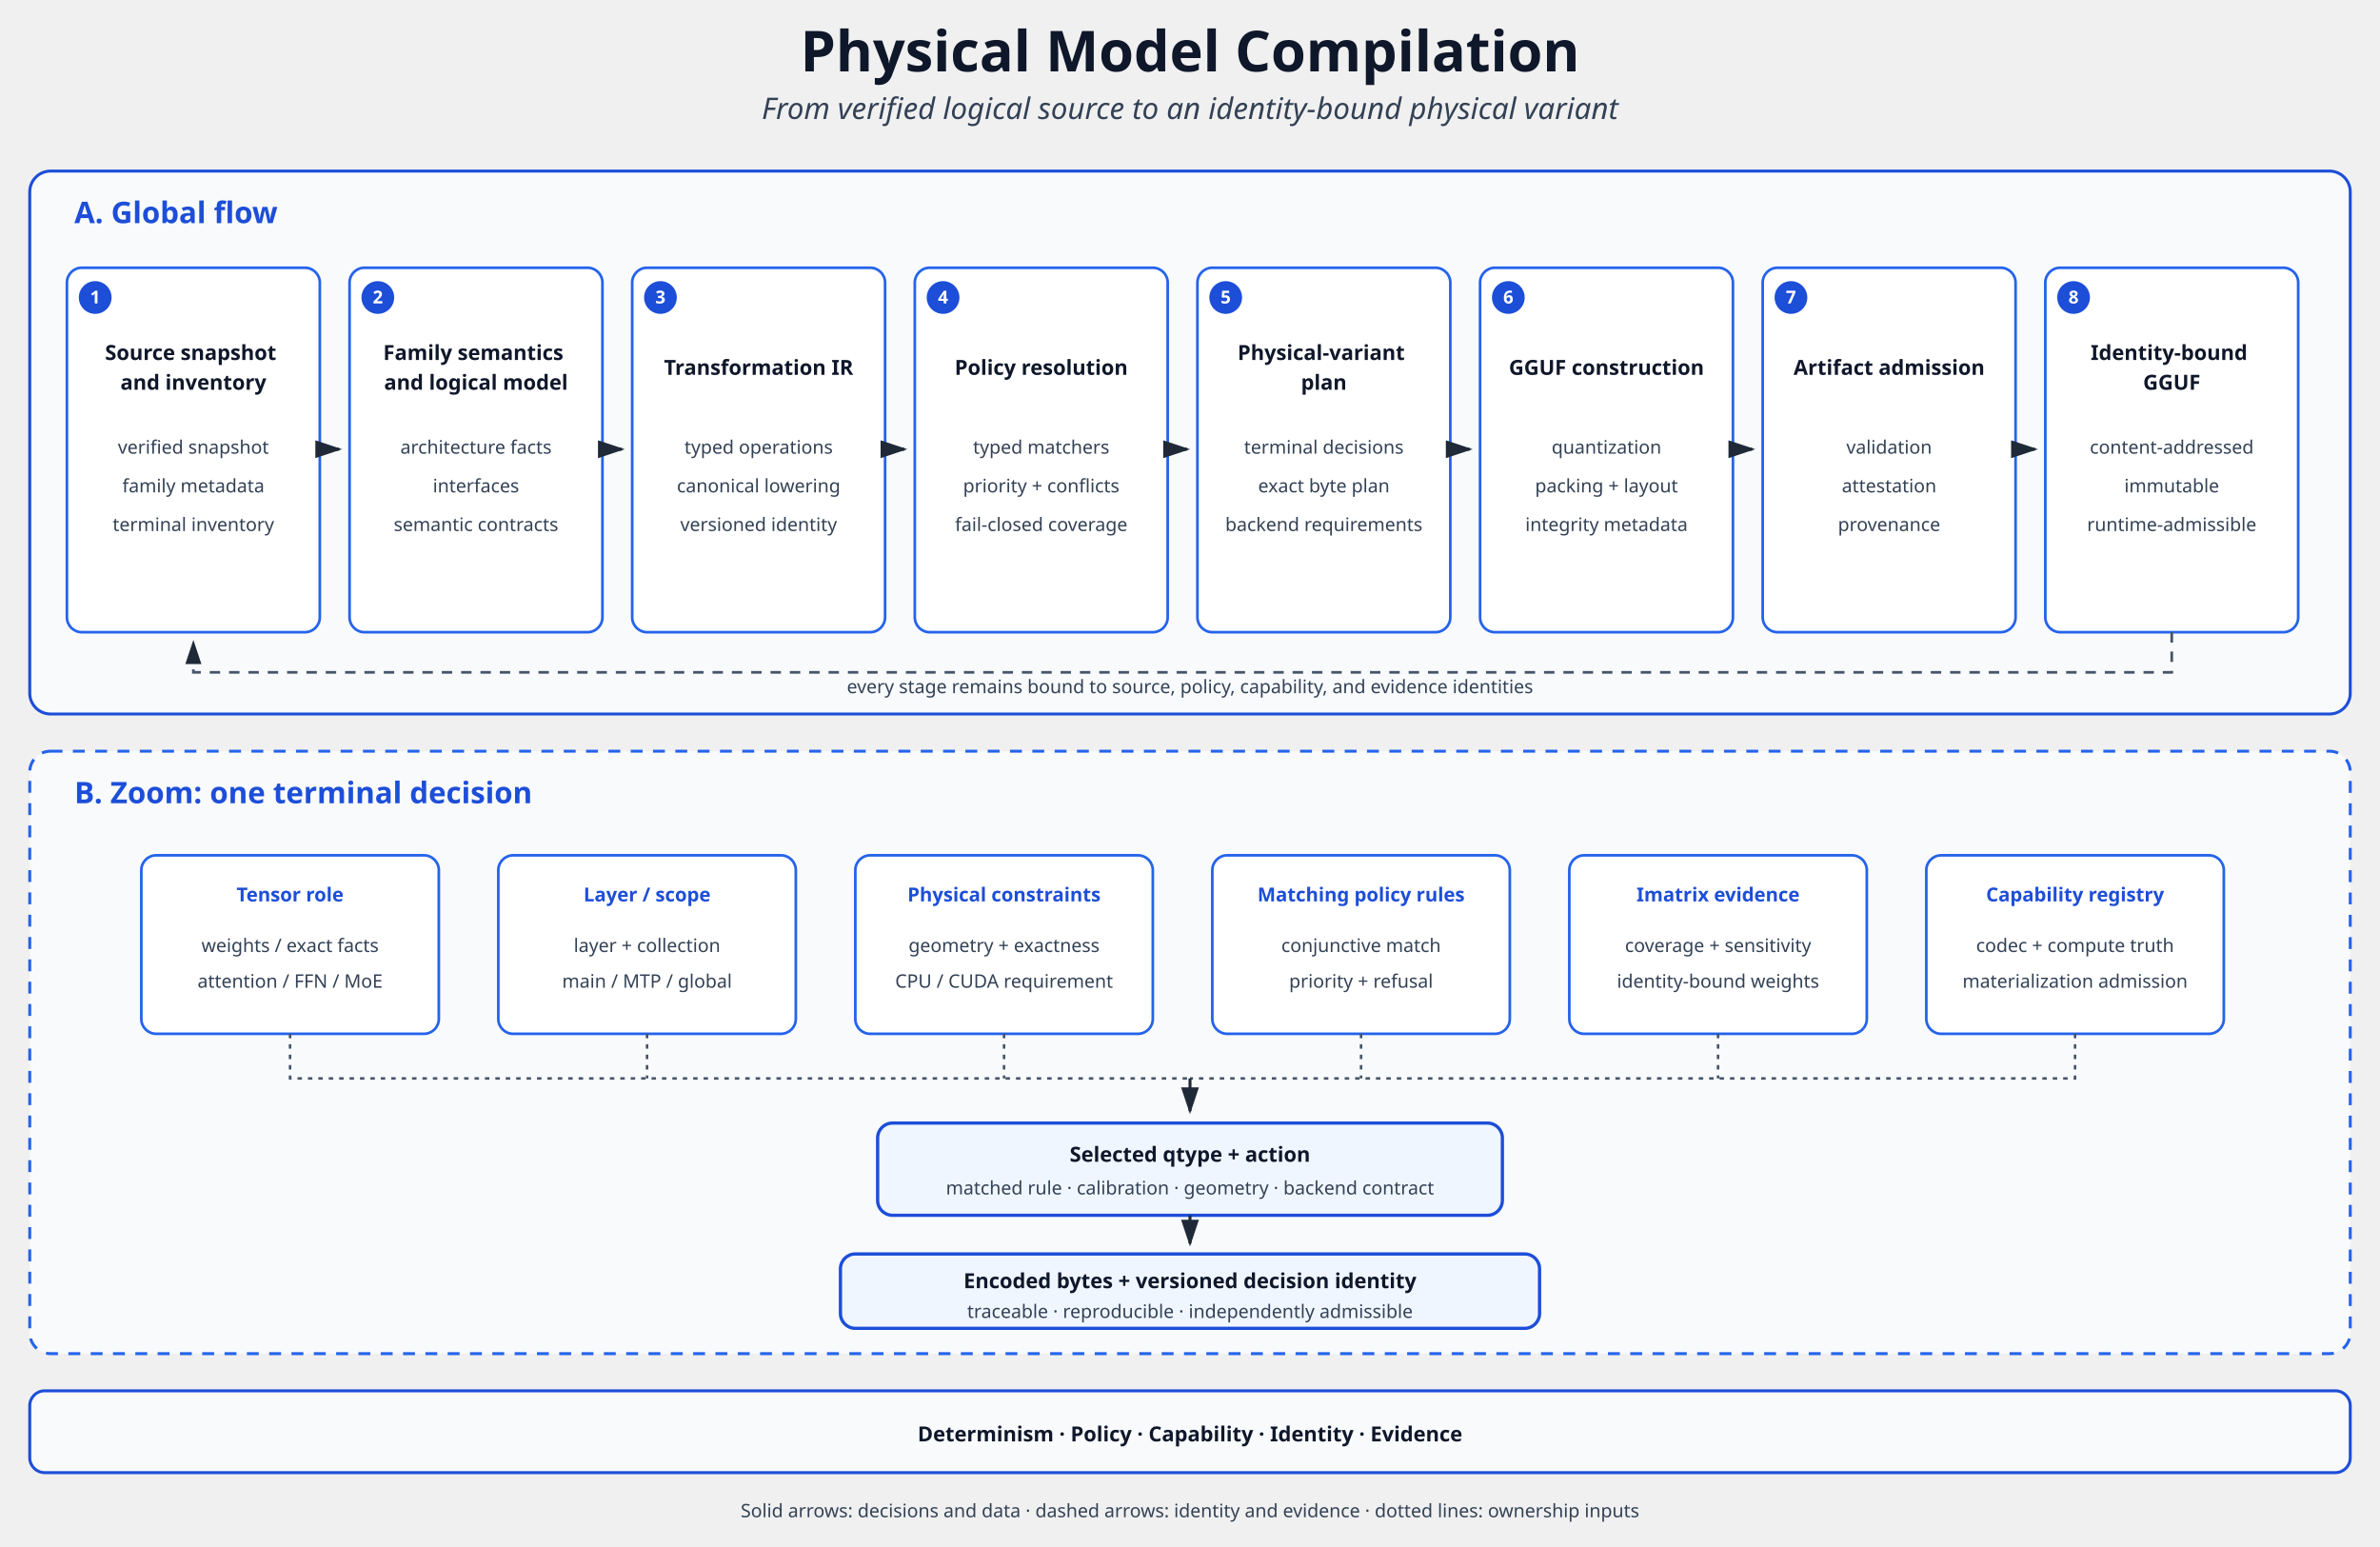
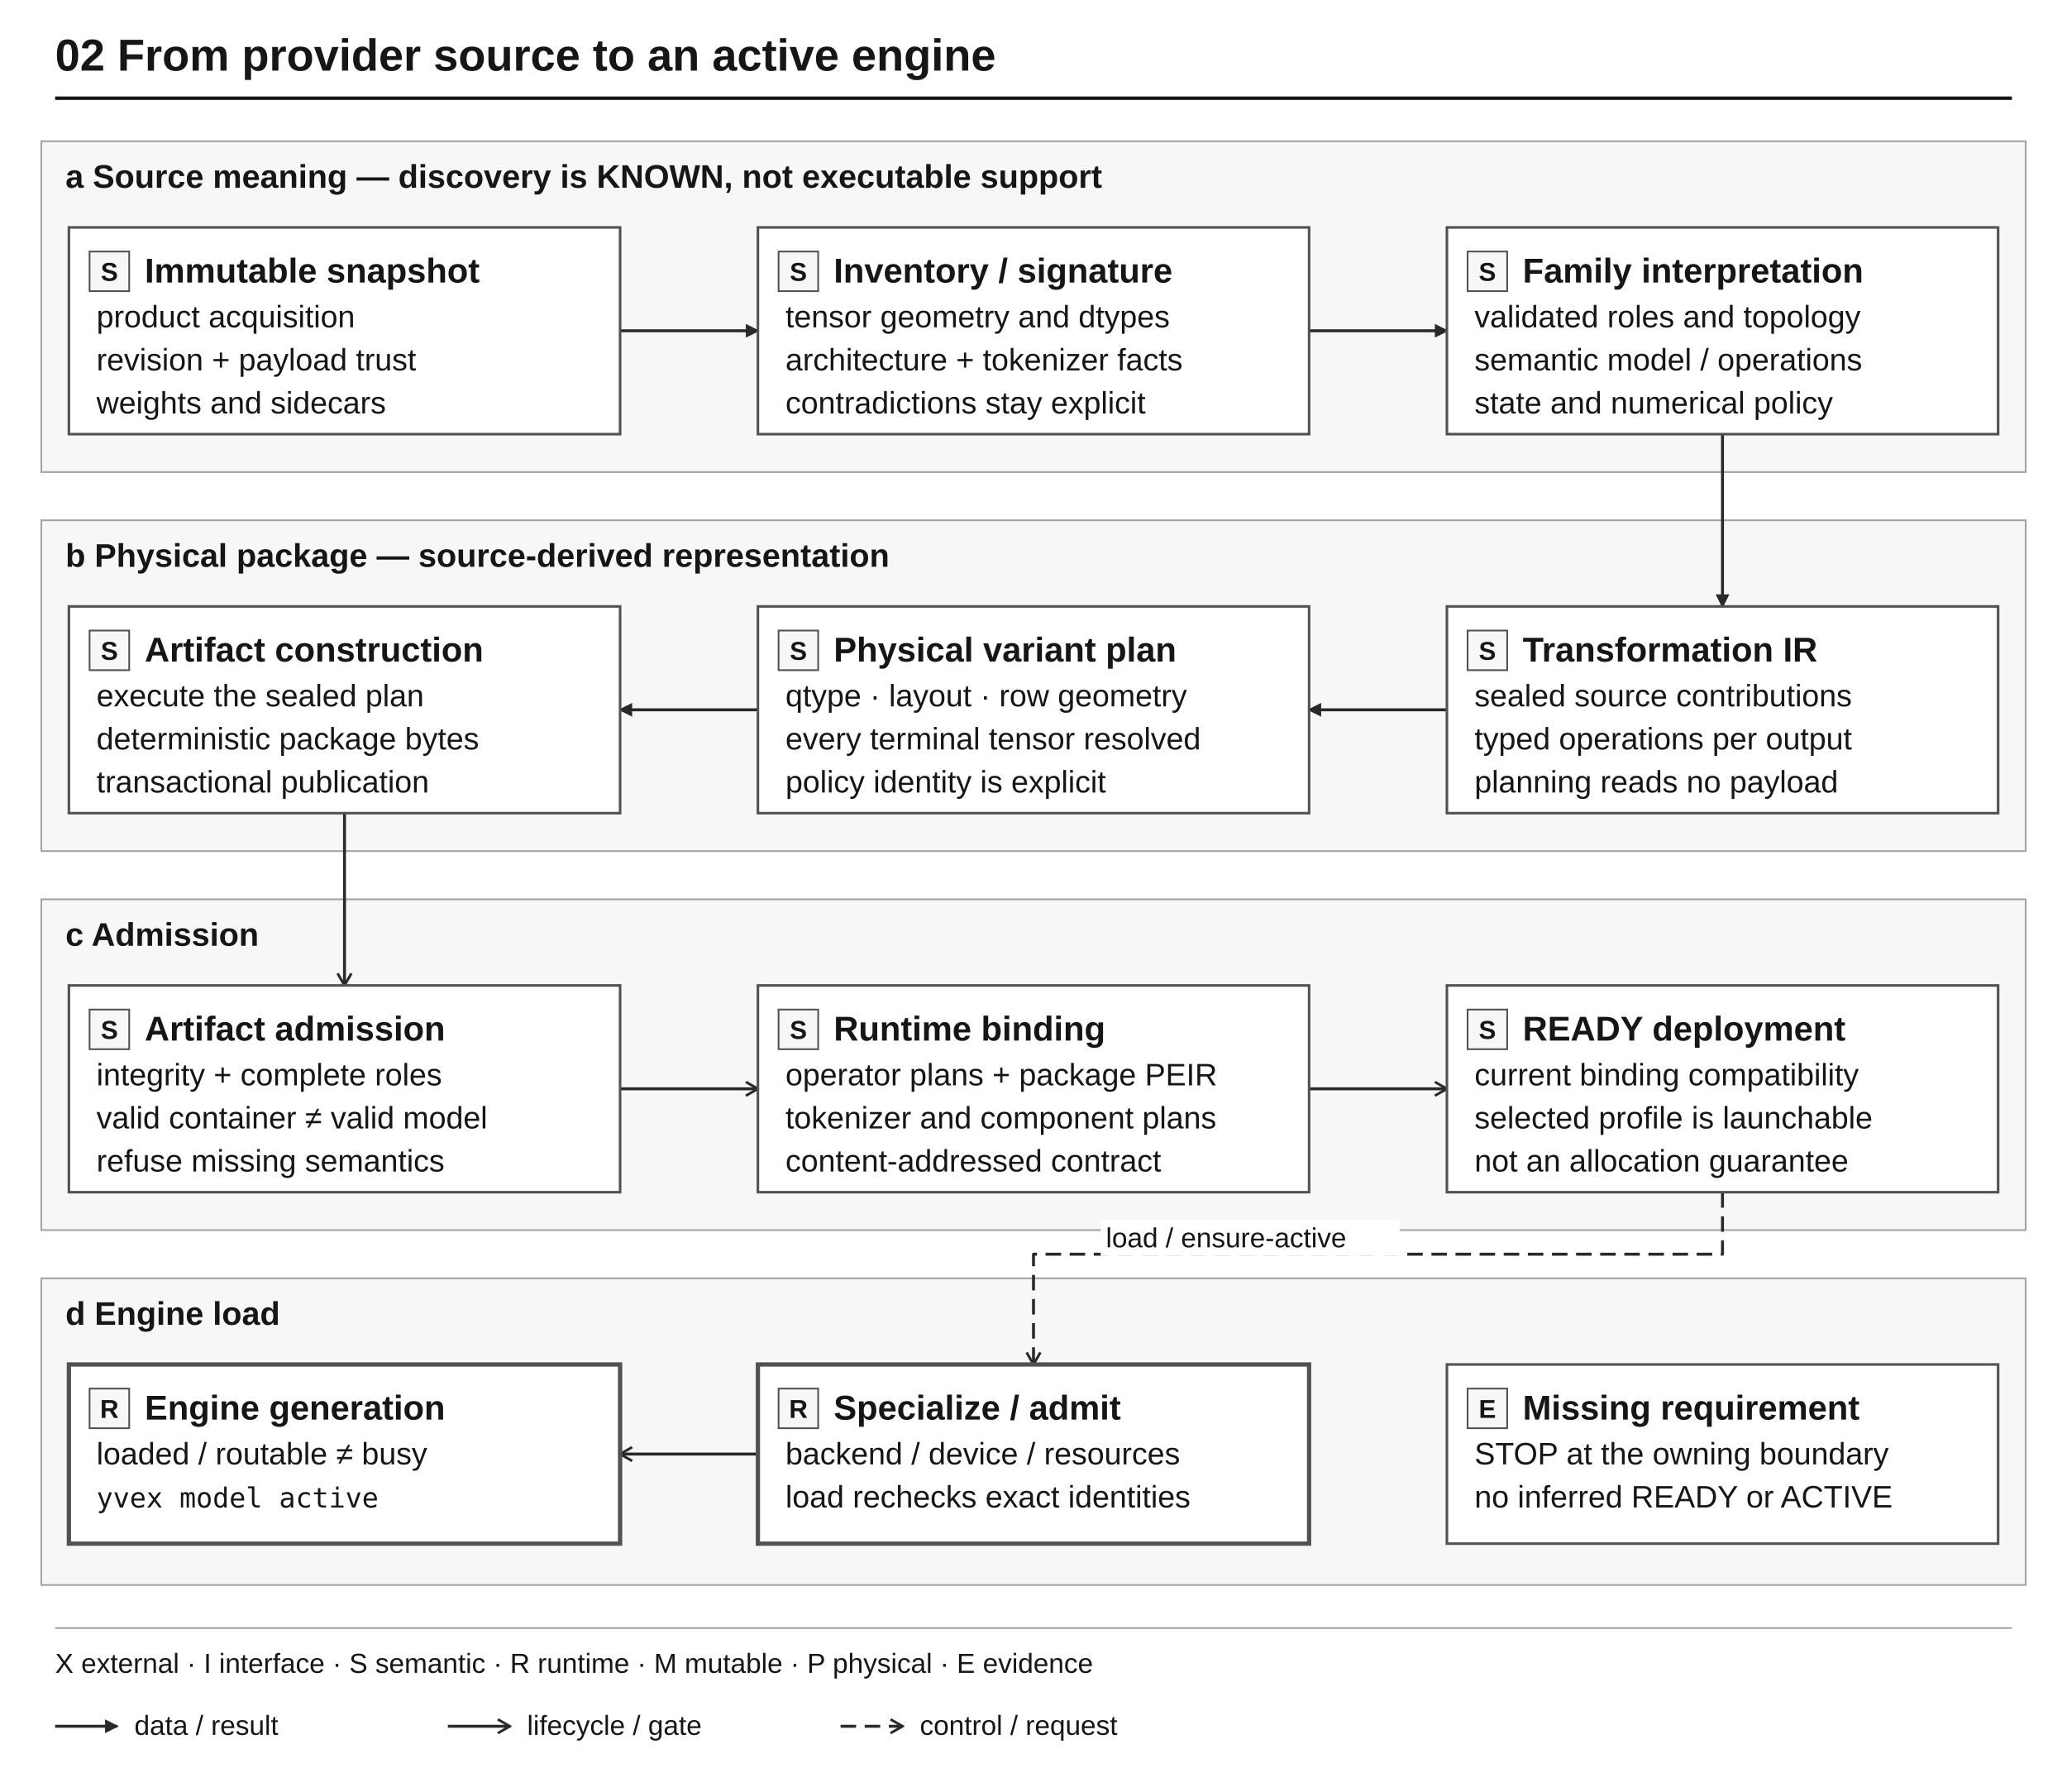
- <svg xmlns="http://www.w3.org/2000/svg" width="1600" height="1040" viewBox="0 0 1600 1040" role="img" aria-labelledby="title desc">
+ <svg xmlns="http://www.w3.org/2000/svg" width="1200" height="1040" viewBox="0 0 1200 1040" role="img" aria-labelledby="title desc">
  <defs>
-     <marker id="arrow" markerWidth="10" markerHeight="10" refX="8" refY="3" orient="auto" markerUnits="strokeWidth">
-       <path d="M0 0L0 6L9 3z" class="arrow-fill" />
+     <style>text{fill:#161616}
+ .title{font-size:26px;font-weight:700}.panel-title{font-size:19px;font-weight:700}
+ .node-title{font-size:20px;font-weight:700}.body{font-size:18px}
+ .note,.legend{font-size:16px}.code{font-size:16px}
+ .tag{font-size:15px;font-weight:700;text-anchor:middle}
+ .label{font-size:16px}
+ .panel{fill:#f7f7f7;stroke:#a3a3a3;stroke-width:1}
+ .node{fill:#fff;stroke:#525252;stroke-width:1.5}
+ .external{stroke-dasharray:6 4}.runtime{stroke-width:2.5}.mutable{stroke-width:2}
+ .edge{fill:none;stroke:#292929;stroke-width:1.7;stroke-linejoin:round}</style>
+     <marker id="solid" markerWidth="8" markerHeight="8" refX="7" refY="4" orient="auto" markerUnits="userSpaceOnUse">
+       <path d="M0 0L8 4L0 8Z" fill="#292929" />
    </marker>
-     <style>
-       :root{color-scheme:light dark}.frame{fill:#f8fafc;stroke:#1d4ed8;stroke-width:2}.dashed{fill:#f8fafc;stroke:#2563eb;stroke-width:2;stroke-dasharray:8 7}.box{fill:#fff;stroke:#2563eb;stroke-width:1.8}.result{fill:#eff6ff;stroke:#1d4ed8;stroke-width:2.2}.head{fill:#0f172a;font-family:sans-serif;font-size:38px;font-weight:700;text-anchor:middle}.subhead{fill:#334155;font-family:sans-serif;font-size:20px;font-style:italic;text-anchor:middle}.section{fill:#1d4ed8;font-family:sans-serif;font-size:20px;font-weight:700}.text{fill:#0f172a;font-family:sans-serif;font-size:14px;font-weight:600;text-anchor:middle}.small{fill:#334155;font-family:sans-serif;font-size:12.5px;text-anchor:middle}.blue{fill:#1d4ed8;font-family:sans-serif;font-size:13px;font-weight:700;text-anchor:middle}.num{fill:#1d4ed8}.num-text{fill:#fff;font-family:sans-serif;font-size:12px;font-weight:700;text-anchor:middle}.line{fill:none;stroke:#1f2937;stroke-width:2;marker-end:url(#arrow)}.evidence{fill:none;stroke:#475569;stroke-width:1.8;stroke-dasharray:7 6;marker-end:url(#arrow)}.assoc{fill:none;stroke:#475569;stroke-width:1.7;stroke-dasharray:3 4}.arrow-fill{fill:#1f2937}
-       @media (prefers-color-scheme: dark){.frame,.dashed{fill:#0f172a}.box{fill:#111827;stroke:#60a5fa}.result{fill:#172554;stroke:#93c5fd}.head,.text{fill:#f8fafc}.subhead,.small{fill:#cbd5e1}.section,.blue{fill:#93c5fd}.line,.evidence,.assoc{stroke:#e2e8f0}.arrow-fill{fill:#e2e8f0}.num{fill:#2563eb}}
-     </style>
+     <marker id="open" markerWidth="9" markerHeight="10" refX="8" refY="5" orient="auto" markerUnits="userSpaceOnUse">
+       <path d="M1 1L8 5L1 9" fill="none" stroke="#292929" stroke-width="1.5" />
+     </marker>
  </defs>
-   <text class="head" x="800" y="48">Physical Model Compilation</text>
-   <text class="subhead" x="800" y="80">From verified logical source to an identity-bound physical variant</text>
-   <rect class="frame" x="20" y="115" width="1560" height="365" rx="14" />
-   <text class="section" x="50" y="150">A. Global flow</text>
-   <g transform="translate(45 180)">
-     <rect class="box" width="170" height="245" rx="10" />
-     <circle class="num" cx="19" cy="20" r="11" />
-     <text class="num-text" x="19" y="24">1</text>
-     <text class="text" x="85" y="62">
-       <tspan x="85">Source snapshot</tspan>
-       <tspan x="85" dy="20">and inventory</tspan>
-     </text>
-     <text class="small" x="85" y="125">verified snapshot</text>
-     <text class="small" x="85" y="151">family metadata</text>
-     <text class="small" x="85" y="177">terminal inventory</text>
+   <rect width="1200" height="1040" fill="#fff" />
+   <text x="32" y="41" class="title" font-family="Liberation Sans, Arial, sans-serif">02  From provider source to an active engine</text>
+   <path d="M32 57H1168" stroke="#161616" stroke-width="2" />
+   <rect class="panel" x="24" y="82" width="1152" height="192" />
+   <text x="38" y="109" class="panel-title" font-family="Liberation Sans, Arial, sans-serif">a  Source meaning — discovery is KNOWN, not executable support</text>
+   <rect class="panel" x="24" y="302" width="1152" height="192" />
+   <text x="38" y="329" class="panel-title" font-family="Liberation Sans, Arial, sans-serif">b  Physical package — source-derived representation</text>
+   <rect class="panel" x="24" y="522" width="1152" height="192" />
+   <text x="38" y="549" class="panel-title" font-family="Liberation Sans, Arial, sans-serif">c  Admission</text>
+   <rect class="panel" x="24" y="742" width="1152" height="178" />
+   <text x="38" y="769" class="panel-title" font-family="Liberation Sans, Arial, sans-serif">d  Engine load</text>
+   <polyline class="edge" points="360,192 440,192" stroke-dasharray="none" marker-end="url(#solid)" />
+   <polyline class="edge" points="760,192 840,192" stroke-dasharray="none" marker-end="url(#solid)" />
+   <polyline class="edge" points="1000,252 1000,352" stroke-dasharray="none" marker-end="url(#solid)" />
+   <polyline class="edge" points="840,412 760,412" stroke-dasharray="none" marker-end="url(#solid)" />
+   <polyline class="edge" points="440,412 360,412" stroke-dasharray="none" marker-end="url(#solid)" />
+   <polyline class="edge" points="200,472 200,572" stroke-dasharray="none" marker-end="url(#open)" />
+   <polyline class="edge" points="360,632 440,632" stroke-dasharray="none" marker-end="url(#open)" />
+   <polyline class="edge" points="760,632 840,632" stroke-dasharray="none" marker-end="url(#open)" />
+   <polyline class="edge" points="1000,692 1000,728 600,728 600,792" stroke-dasharray="9 5" marker-end="url(#open)" />
+   <polyline class="edge" points="440,844 360,844" stroke-dasharray="none" marker-end="url(#open)" />
+   <g id="snapshot">
+     <rect class="node semantic" x="40" y="132" width="320" height="120" />
+     <rect x="52" y="146" width="23" height="23" fill="#f7f7f7" stroke="#525252" />
+     <text x="63.5" y="163" class="tag" font-family="Liberation Sans, Arial, sans-serif">S</text>
+     <text x="84" y="164" class="node-title" font-family="Liberation Sans, Arial, sans-serif">Immutable snapshot</text>
+     <text x="56" y="190" class="body" font-family="Liberation Sans, Arial, sans-serif">product acquisition</text>
+     <text x="56" y="215" class="body" font-family="Liberation Sans, Arial, sans-serif">revision + payload trust</text>
+     <text x="56" y="240" class="body" font-family="Liberation Sans, Arial, sans-serif">weights and sidecars</text>
  </g>
-   <g transform="translate(235 180)">
-     <rect class="box" width="170" height="245" rx="10" />
-     <circle class="num" cx="19" cy="20" r="11" />
-     <text class="num-text" x="19" y="24">2</text>
-     <text class="text" x="85" y="62">
-       <tspan x="85">Family semantics</tspan>
-       <tspan x="85" dy="20">and logical model</tspan>
-     </text>
-     <text class="small" x="85" y="125">architecture facts</text>
-     <text class="small" x="85" y="151">interfaces</text>
-     <text class="small" x="85" y="177">semantic contracts</text>
+   <g id="inventory">
+     <rect class="node semantic" x="440" y="132" width="320" height="120" />
+     <rect x="452" y="146" width="23" height="23" fill="#f7f7f7" stroke="#525252" />
+     <text x="463.5" y="163" class="tag" font-family="Liberation Sans, Arial, sans-serif">S</text>
+     <text x="484" y="164" class="node-title" font-family="Liberation Sans, Arial, sans-serif">Inventory / signature</text>
+     <text x="456" y="190" class="body" font-family="Liberation Sans, Arial, sans-serif">tensor geometry and dtypes</text>
+     <text x="456" y="215" class="body" font-family="Liberation Sans, Arial, sans-serif">architecture + tokenizer facts</text>
+     <text x="456" y="240" class="body" font-family="Liberation Sans, Arial, sans-serif">contradictions stay explicit</text>
  </g>
-   <g transform="translate(425 180)">
-     <rect class="box" width="170" height="245" rx="10" />
-     <circle class="num" cx="19" cy="20" r="11" />
-     <text class="num-text" x="19" y="24">3</text>
-     <text class="text" x="85" y="72">Transformation IR</text>
-     <text class="small" x="85" y="125">typed operations</text>
-     <text class="small" x="85" y="151">canonical lowering</text>
-     <text class="small" x="85" y="177">versioned identity</text>
+   <g id="family">
+     <rect class="node semantic" x="840" y="132" width="320" height="120" />
+     <rect x="852" y="146" width="23" height="23" fill="#f7f7f7" stroke="#525252" />
+     <text x="863.5" y="163" class="tag" font-family="Liberation Sans, Arial, sans-serif">S</text>
+     <text x="884" y="164" class="node-title" font-family="Liberation Sans, Arial, sans-serif">Family interpretation</text>
+     <text x="856" y="190" class="body" font-family="Liberation Sans, Arial, sans-serif">validated roles and topology</text>
+     <text x="856" y="215" class="body" font-family="Liberation Sans, Arial, sans-serif">semantic model / operations</text>
+     <text x="856" y="240" class="body" font-family="Liberation Sans, Arial, sans-serif">state and numerical policy</text>
  </g>
-   <g transform="translate(615 180)">
-     <rect class="box" width="170" height="245" rx="10" />
-     <circle class="num" cx="19" cy="20" r="11" />
-     <text class="num-text" x="19" y="24">4</text>
-     <text class="text" x="85" y="72">Policy resolution</text>
-     <text class="small" x="85" y="125">typed matchers</text>
-     <text class="small" x="85" y="151">priority + conflicts</text>
-     <text class="small" x="85" y="177">fail-closed coverage</text>
+   <g id="transform">
+     <rect class="node semantic" x="840" y="352" width="320" height="120" />
+     <rect x="852" y="366" width="23" height="23" fill="#f7f7f7" stroke="#525252" />
+     <text x="863.5" y="383" class="tag" font-family="Liberation Sans, Arial, sans-serif">S</text>
+     <text x="884" y="384" class="node-title" font-family="Liberation Sans, Arial, sans-serif">Transformation IR</text>
+     <text x="856" y="410" class="body" font-family="Liberation Sans, Arial, sans-serif">sealed source contributions</text>
+     <text x="856" y="435" class="body" font-family="Liberation Sans, Arial, sans-serif">typed operations per output</text>
+     <text x="856" y="460" class="body" font-family="Liberation Sans, Arial, sans-serif">planning reads no payload</text>
  </g>
-   <g transform="translate(805 180)">
-     <rect class="box" width="170" height="245" rx="10" />
-     <circle class="num" cx="19" cy="20" r="11" />
-     <text class="num-text" x="19" y="24">5</text>
-     <text class="text" x="85" y="62">
-       <tspan x="85">Physical-variant</tspan>
-       <tspan x="85" dy="20">plan</tspan>
-     </text>
-     <text class="small" x="85" y="125">terminal decisions</text>
-     <text class="small" x="85" y="151">exact byte plan</text>
-     <text class="small" x="85" y="177">backend requirements</text>
+   <g id="physical">
+     <rect class="node semantic" x="440" y="352" width="320" height="120" />
+     <rect x="452" y="366" width="23" height="23" fill="#f7f7f7" stroke="#525252" />
+     <text x="463.5" y="383" class="tag" font-family="Liberation Sans, Arial, sans-serif">S</text>
+     <text x="484" y="384" class="node-title" font-family="Liberation Sans, Arial, sans-serif">Physical variant plan</text>
+     <text x="456" y="410" class="body" font-family="Liberation Sans, Arial, sans-serif">qtype · layout · row geometry</text>
+     <text x="456" y="435" class="body" font-family="Liberation Sans, Arial, sans-serif">every terminal tensor resolved</text>
+     <text x="456" y="460" class="body" font-family="Liberation Sans, Arial, sans-serif">policy identity is explicit</text>
  </g>
-   <g transform="translate(995 180)">
-     <rect class="box" width="170" height="245" rx="10" />
-     <circle class="num" cx="19" cy="20" r="11" />
-     <text class="num-text" x="19" y="24">6</text>
-     <text class="text" x="85" y="72">GGUF construction</text>
-     <text class="small" x="85" y="125">quantization</text>
-     <text class="small" x="85" y="151">packing + layout</text>
-     <text class="small" x="85" y="177">integrity metadata</text>
+   <g id="artifact">
+     <rect class="node semantic" x="40" y="352" width="320" height="120" />
+     <rect x="52" y="366" width="23" height="23" fill="#f7f7f7" stroke="#525252" />
+     <text x="63.5" y="383" class="tag" font-family="Liberation Sans, Arial, sans-serif">S</text>
+     <text x="84" y="384" class="node-title" font-family="Liberation Sans, Arial, sans-serif">Artifact construction</text>
+     <text x="56" y="410" class="body" font-family="Liberation Sans, Arial, sans-serif">execute the sealed plan</text>
+     <text x="56" y="435" class="body" font-family="Liberation Sans, Arial, sans-serif">deterministic package bytes</text>
+     <text x="56" y="460" class="body" font-family="Liberation Sans, Arial, sans-serif">transactional publication</text>
  </g>
-   <g transform="translate(1185 180)">
-     <rect class="box" width="170" height="245" rx="10" />
-     <circle class="num" cx="19" cy="20" r="11" />
-     <text class="num-text" x="19" y="24">7</text>
-     <text class="text" x="85" y="72">Artifact admission</text>
-     <text class="small" x="85" y="125">validation</text>
-     <text class="small" x="85" y="151">attestation</text>
-     <text class="small" x="85" y="177">provenance</text>
+   <g id="admission">
+     <rect class="node semantic" x="40" y="572" width="320" height="120" />
+     <rect x="52" y="586" width="23" height="23" fill="#f7f7f7" stroke="#525252" />
+     <text x="63.5" y="603" class="tag" font-family="Liberation Sans, Arial, sans-serif">S</text>
+     <text x="84" y="604" class="node-title" font-family="Liberation Sans, Arial, sans-serif">Artifact admission</text>
+     <text x="56" y="630" class="body" font-family="Liberation Sans, Arial, sans-serif">integrity + complete roles</text>
+     <text x="56" y="655" class="body" font-family="Liberation Sans, Arial, sans-serif">valid container ≠ valid model</text>
+     <text x="56" y="680" class="body" font-family="Liberation Sans, Arial, sans-serif">refuse missing semantics</text>
  </g>
-   <g transform="translate(1375 180)">
-     <rect class="box" width="170" height="245" rx="10" />
-     <circle class="num" cx="19" cy="20" r="11" />
-     <text class="num-text" x="19" y="24">8</text>
-     <text class="text" x="85" y="62">
-       <tspan x="85">Identity-bound</tspan>
-       <tspan x="85" dy="20">GGUF</tspan>
-     </text>
-     <text class="small" x="85" y="125">content-addressed</text>
-     <text class="small" x="85" y="151">immutable</text>
-     <text class="small" x="85" y="177">runtime-admissible</text>
+   <g id="binding">
+     <rect class="node semantic" x="440" y="572" width="320" height="120" />
+     <rect x="452" y="586" width="23" height="23" fill="#f7f7f7" stroke="#525252" />
+     <text x="463.5" y="603" class="tag" font-family="Liberation Sans, Arial, sans-serif">S</text>
+     <text x="484" y="604" class="node-title" font-family="Liberation Sans, Arial, sans-serif">Runtime binding</text>
+     <text x="456" y="630" class="body" font-family="Liberation Sans, Arial, sans-serif">operator plans + package PEIR</text>
+     <text x="456" y="655" class="body" font-family="Liberation Sans, Arial, sans-serif">tokenizer and component plans</text>
+     <text x="456" y="680" class="body" font-family="Liberation Sans, Arial, sans-serif">content-addressed contract</text>
  </g>
-   <path class="line" d="M215 302H228" />
-   <path class="line" d="M405 302H418" />
-   <path class="line" d="M595 302H608" />
-   <path class="line" d="M785 302H798" />
-   <path class="line" d="M975 302H988" />
-   <path class="line" d="M1165 302H1178" />
-   <path class="line" d="M1355 302H1368" />
-   <path class="evidence" d="M1460 425V452H130V432" />
-   <text class="small" x="800" y="466">every stage remains bound to source, policy, capability, and evidence identities</text>
-   <rect class="dashed" x="20" y="505" width="1560" height="405" rx="14" />
-   <text class="section" x="50" y="540">B. Zoom: one terminal decision</text>
-   <g transform="translate(95 575)">
-     <rect class="box" width="200" height="120" rx="10" />
-     <text class="blue" x="100" y="31">Tensor role</text>
-     <text class="small" x="100" y="65">weights / exact facts</text>
-     <text class="small" x="100" y="89">attention / FFN / MoE</text>
+   <g id="ready">
+     <rect class="node semantic" x="840" y="572" width="320" height="120" />
+     <rect x="852" y="586" width="23" height="23" fill="#f7f7f7" stroke="#525252" />
+     <text x="863.5" y="603" class="tag" font-family="Liberation Sans, Arial, sans-serif">S</text>
+     <text x="884" y="604" class="node-title" font-family="Liberation Sans, Arial, sans-serif">READY deployment</text>
+     <text x="856" y="630" class="body" font-family="Liberation Sans, Arial, sans-serif">current binding compatibility</text>
+     <text x="856" y="655" class="body" font-family="Liberation Sans, Arial, sans-serif">selected profile is launchable</text>
+     <text x="856" y="680" class="body" font-family="Liberation Sans, Arial, sans-serif">not an allocation guarantee</text>
  </g>
-   <g transform="translate(335 575)">
-     <rect class="box" width="200" height="120" rx="10" />
-     <text class="blue" x="100" y="31">Layer / scope</text>
-     <text class="small" x="100" y="65">layer + collection</text>
-     <text class="small" x="100" y="89">main / MTP / global</text>
+   <g id="load">
+     <rect class="node runtime" x="440" y="792" width="320" height="104" />
+     <rect x="452" y="806" width="23" height="23" fill="#f7f7f7" stroke="#525252" />
+     <text x="463.5" y="823" class="tag" font-family="Liberation Sans, Arial, sans-serif">R</text>
+     <text x="484" y="824" class="node-title" font-family="Liberation Sans, Arial, sans-serif">Specialize / admit</text>
+     <text x="456" y="850" class="body" font-family="Liberation Sans, Arial, sans-serif">backend / device / resources</text>
+     <text x="456" y="875" class="body" font-family="Liberation Sans, Arial, sans-serif">load rechecks exact identities</text>
  </g>
-   <g transform="translate(575 575)">
-     <rect class="box" width="200" height="120" rx="10" />
-     <text class="blue" x="100" y="31">Physical constraints</text>
-     <text class="small" x="100" y="65">geometry + exactness</text>
-     <text class="small" x="100" y="89">CPU / CUDA requirement</text>
+   <g id="active">
+     <rect class="node runtime" x="40" y="792" width="320" height="104" />
+     <rect x="52" y="806" width="23" height="23" fill="#f7f7f7" stroke="#525252" />
+     <text x="63.5" y="823" class="tag" font-family="Liberation Sans, Arial, sans-serif">R</text>
+     <text x="84" y="824" class="node-title" font-family="Liberation Sans, Arial, sans-serif">Engine generation</text>
+     <text x="56" y="850" class="body" font-family="Liberation Sans, Arial, sans-serif">loaded / routable ≠ busy</text>
+     <text x="56" y="875" class="code" font-family="DejaVu Sans Mono, monospace">yvex model active</text>
  </g>
-   <g transform="translate(815 575)">
-     <rect class="box" width="200" height="120" rx="10" />
-     <text class="blue" x="100" y="31">Matching policy rules</text>
-     <text class="small" x="100" y="65">conjunctive match</text>
-     <text class="small" x="100" y="89">priority + refusal</text>
+   <g id="gate">
+     <rect class="node evidence" x="840" y="792" width="320" height="104" />
+     <rect x="852" y="806" width="23" height="23" fill="#f7f7f7" stroke="#525252" />
+     <text x="863.5" y="823" class="tag" font-family="Liberation Sans, Arial, sans-serif">E</text>
+     <text x="884" y="824" class="node-title" font-family="Liberation Sans, Arial, sans-serif">Missing requirement</text>
+     <text x="856" y="850" class="body" font-family="Liberation Sans, Arial, sans-serif">STOP at the owning boundary</text>
+     <text x="856" y="875" class="body" font-family="Liberation Sans, Arial, sans-serif">no inferred READY or ACTIVE</text>
  </g>
-   <g transform="translate(1055 575)">
-     <rect class="box" width="200" height="120" rx="10" />
-     <text class="blue" x="100" y="31">Imatrix evidence</text>
-     <text class="small" x="100" y="65">coverage + sensitivity</text>
-     <text class="small" x="100" y="89">identity-bound weights</text>
-   </g>
-   <g transform="translate(1295 575)">
-     <rect class="box" width="200" height="120" rx="10" />
-     <text class="blue" x="100" y="31">Capability registry</text>
-     <text class="small" x="100" y="65">codec + compute truth</text>
-     <text class="small" x="100" y="89">materialization admission</text>
-   </g>
-   <path class="assoc" d="M195 695V725H800" />
-   <path class="assoc" d="M435 695V725" />
-   <path class="assoc" d="M675 695V725" />
-   <path class="assoc" d="M915 695V725" />
-   <path class="assoc" d="M1155 695V725" />
-   <path class="assoc" d="M1395 695V725H800" />
-   <path class="line" d="M800 725V747" />
-   <rect class="result" x="590" y="755" width="420" height="62" rx="10" />
-   <text class="text" x="800" y="781">Selected qtype + action</text>
-   <text class="small" x="800" y="803">matched rule · calibration · geometry · backend contract</text>
-   <path class="line" d="M800 817V836" />
-   <rect class="result" x="565" y="843" width="470" height="50" rx="10" />
-   <text class="text" x="800" y="866">Encoded bytes + versioned decision identity</text>
-   <text class="small" x="800" y="886">traceable · reproducible · independently admissible</text>
-   <rect class="frame" x="20" y="935" width="1560" height="55" rx="10" />
-   <text class="text" x="800" y="969">Determinism  ·  Policy  ·  Capability  ·  Identity  ·  Evidence</text>
-   <text class="small" x="800" y="1020">Solid arrows: decisions and data   ·   dashed arrows: identity and evidence   ·   dotted lines: ownership inputs</text>
+   <rect x="639" y="708" width="173.68" height="21" fill="#fff" />
+   <text x="642" y="724" class="label" font-family="Liberation Sans, Arial, sans-serif">load / ensure-active</text>
+   <path d="M32 945H1168" stroke="#a3a3a3" />
+   <text x="32" y="971" class="legend" font-family="Liberation Sans, Arial, sans-serif">X external · I interface · S semantic · R runtime · M mutable · P physical · E evidence</text>
+   <path class="edge" d="M32 1002h36" stroke-dasharray="none" marker-end="url(#solid)" />
+   <text x="78" y="1007" class="legend" font-family="Liberation Sans, Arial, sans-serif">data / result</text>
+   <path class="edge" d="M260 1002h36" stroke-dasharray="none" marker-end="url(#open)" />
+   <text x="306" y="1007" class="legend" font-family="Liberation Sans, Arial, sans-serif">lifecycle / gate</text>
+   <path class="edge" d="M488 1002h36" stroke-dasharray="9 5" marker-end="url(#open)" />
+   <text x="534" y="1007" class="legend" font-family="Liberation Sans, Arial, sans-serif">control / request</text>
</svg>
